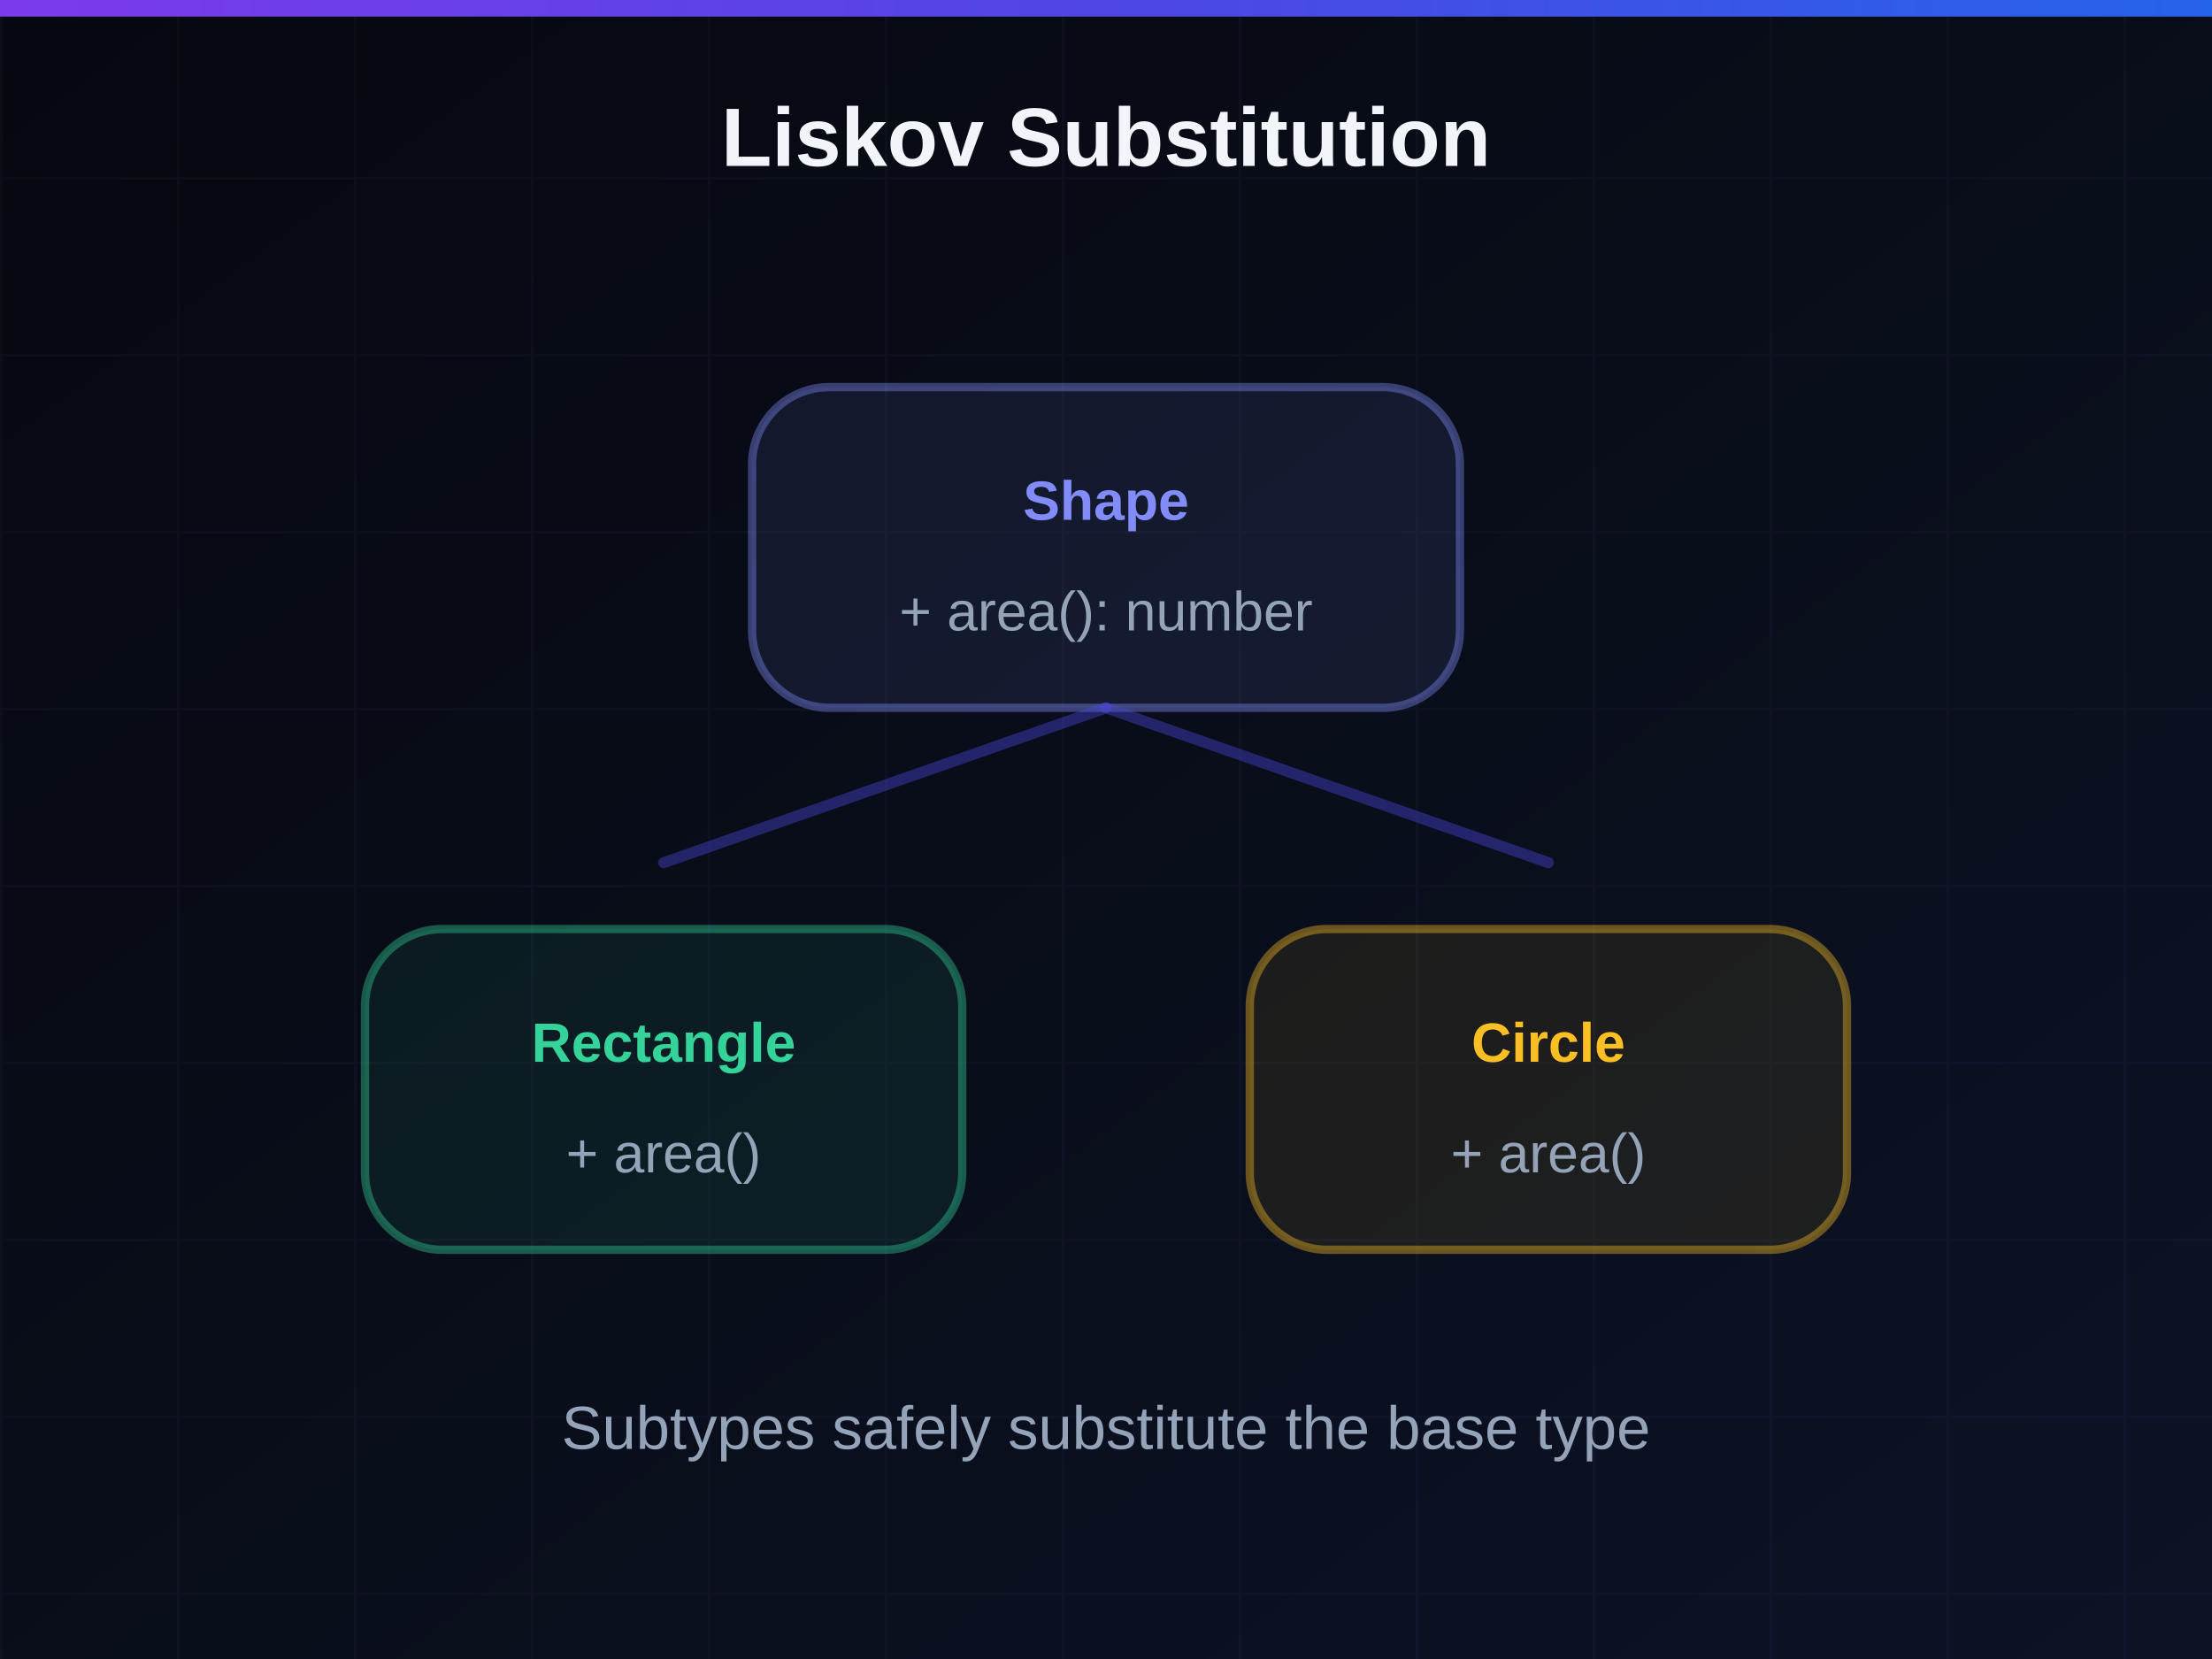
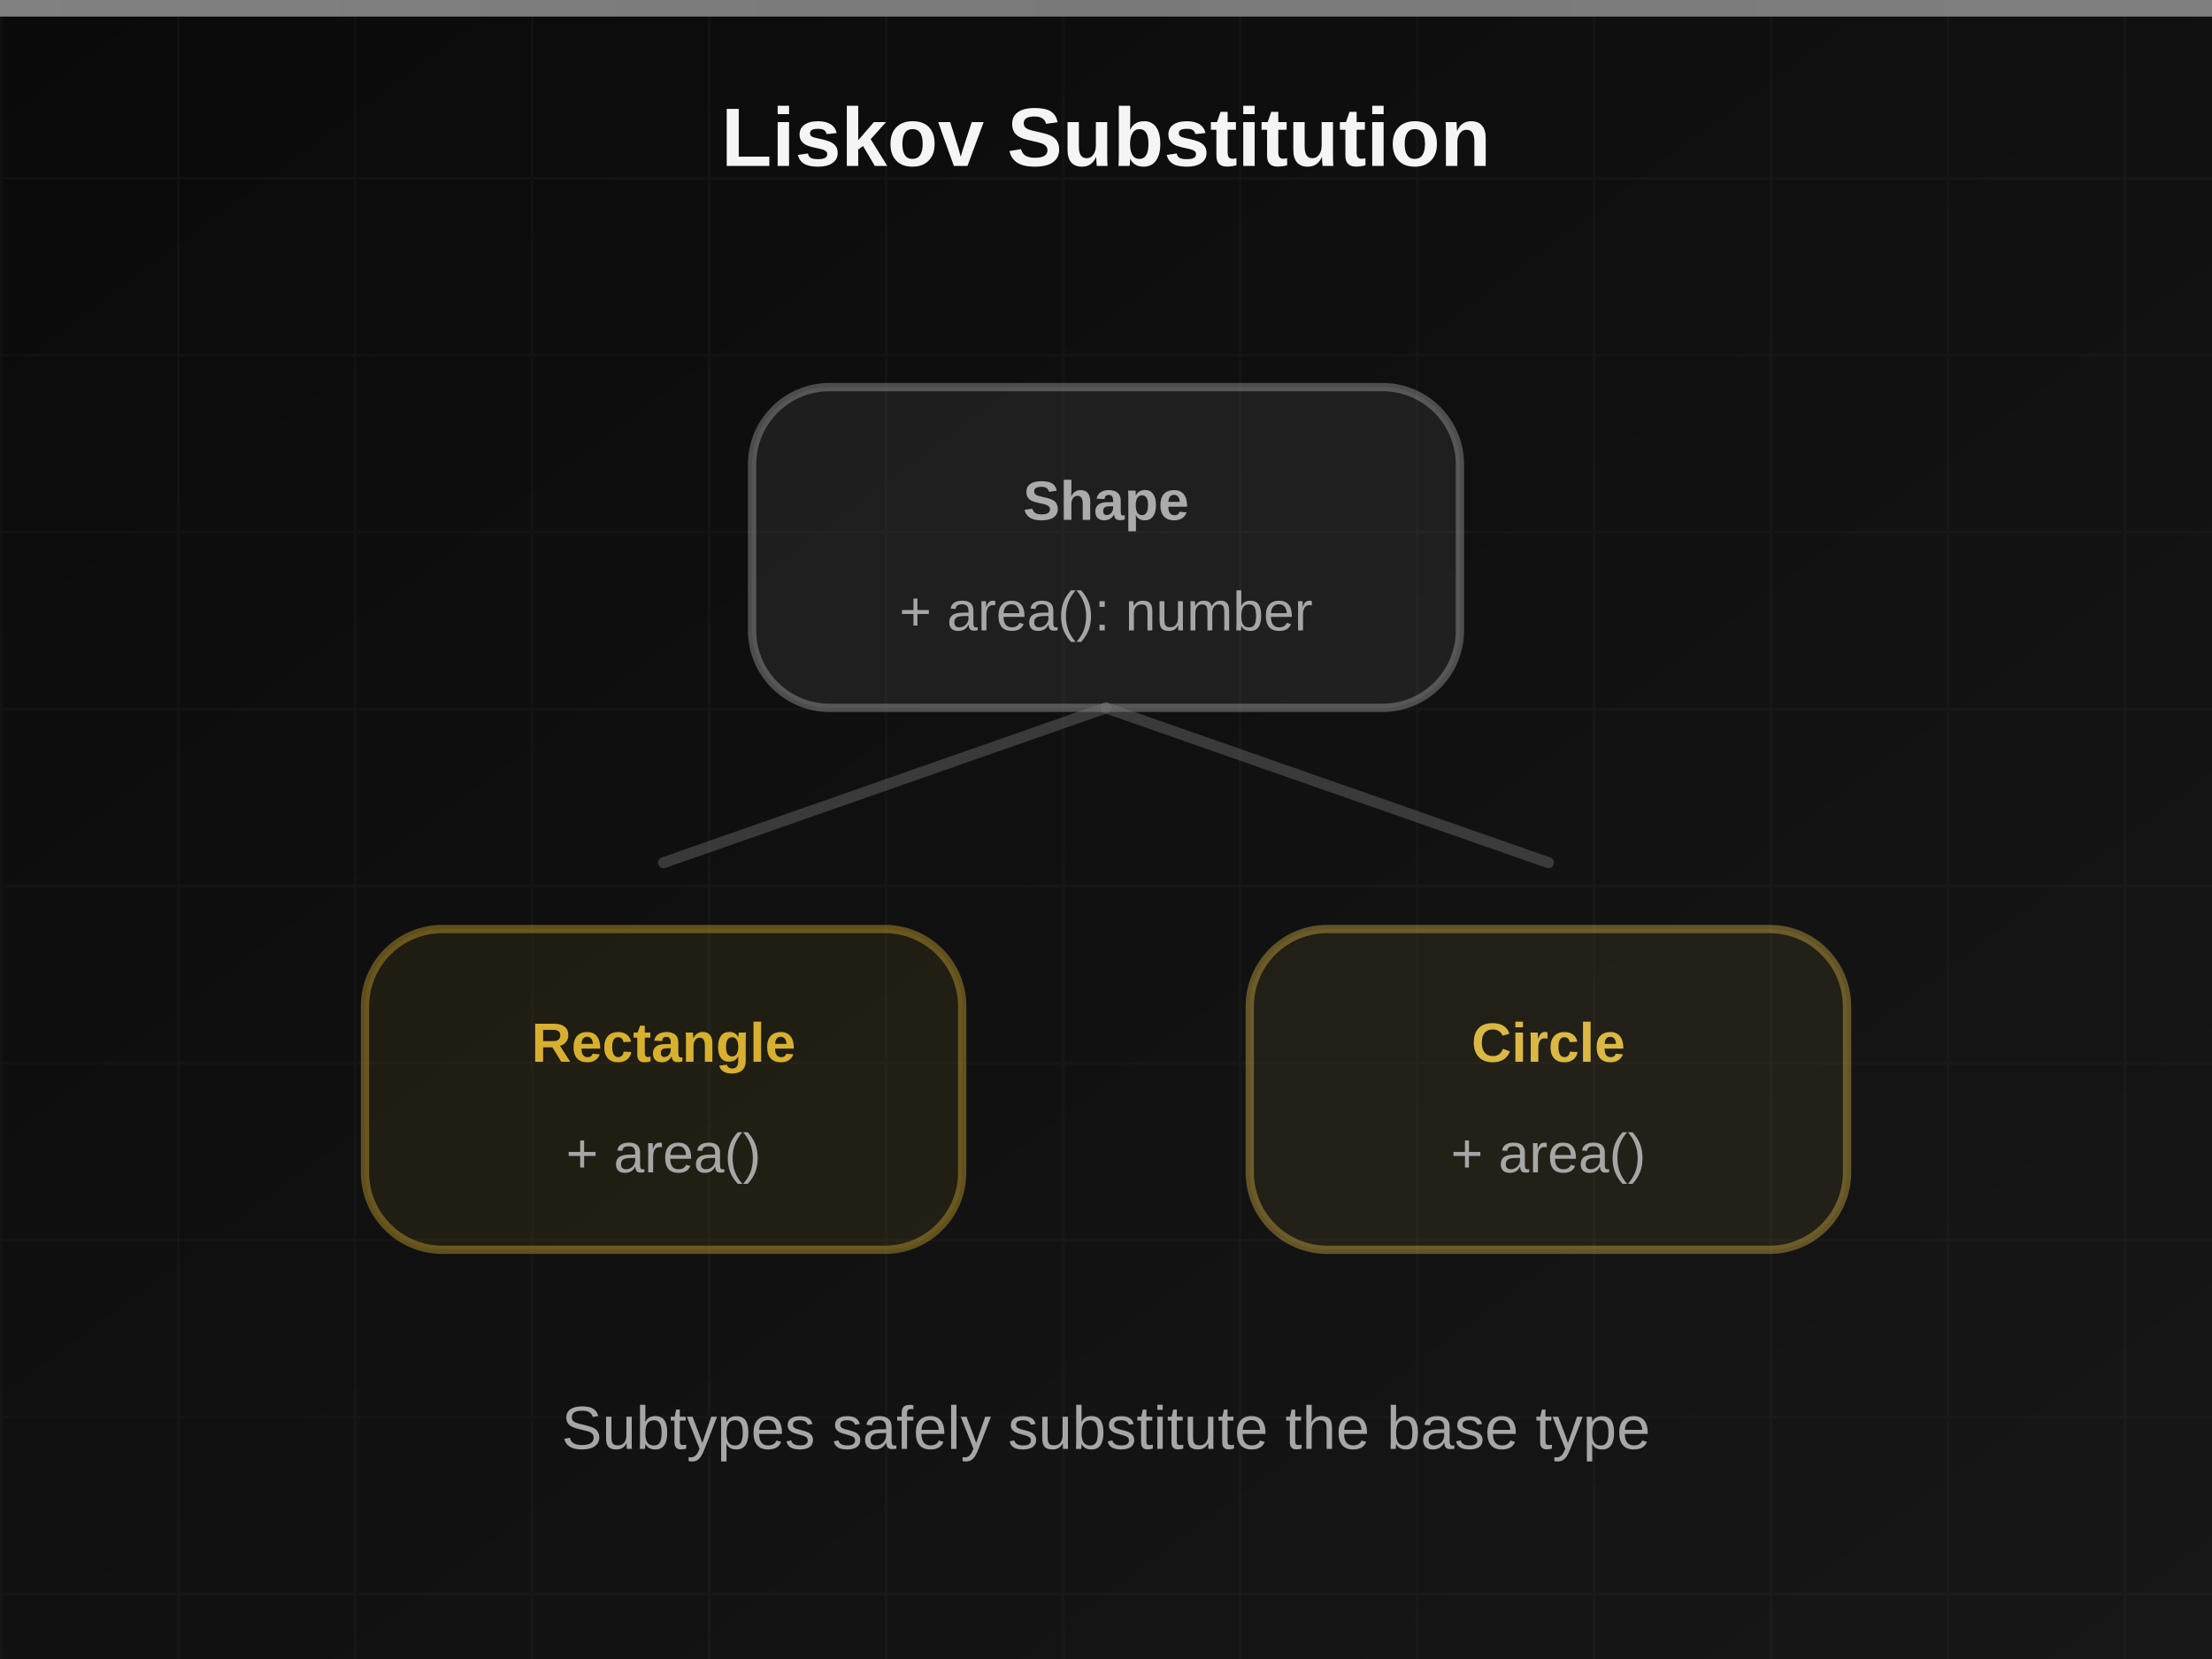
<svg xmlns="http://www.w3.org/2000/svg" width="400" height="300" viewBox="0 0 400 300" fill="none" role="img">
  <defs>
    <linearGradient id="bgLsp" x1="0" y1="0" x2="1" y2="1">
-       <stop offset="0" stop-color="#06080f" />
-       <stop offset="1" stop-color="#0c1325" />
+       <stop offset="0" stop-color="#0a0a0a" />
+       <stop offset="1" stop-color="#171717" />
    </linearGradient>
    <pattern id="gridLsp" width="32" height="32" patternUnits="userSpaceOnUse">
-       <path d="M32 0H0V32" stroke="#818cf8" stroke-opacity="0.04" stroke-width="1" />
+       <path d="M32 0H0V32" stroke="#ababab" stroke-opacity="0.04" stroke-width="1" />
    </pattern>
    <linearGradient id="accentLsp" x1="0" y1="0" x2="1" y2="0">
-       <stop offset="0" stop-color="#7c3aed" />
-       <stop offset="0.5" stop-color="#4f46e5" />
-       <stop offset="1" stop-color="#2563eb" />
+       <stop offset="0" stop-color="#818181" />
+       <stop offset="0.5" stop-color="#797979" />
+       <stop offset="1" stop-color="#7f7f7f" />
    </linearGradient>
  </defs>
  <rect width="400" height="300" fill="url(#bgLsp)" />
  <rect width="400" height="300" fill="url(#gridLsp)" />
  <rect width="400" height="3" fill="url(#accentLsp)" />
-   <text x="200" y="30" text-anchor="middle" font-family="'Segoe UI',Arial" font-size="15" font-weight="700" fill="#f1f5f9">Liskov Substitution</text>
+   <text x="200" y="30" text-anchor="middle" font-family="'Segoe UI',Arial" font-size="15" font-weight="700" fill="#f5f5f5">Liskov Substitution</text>
  <g font-family="'Segoe UI',Arial" font-size="10" font-weight="500" text-anchor="middle">
    <g transform="translate(200 100)">
-       <rect x="-64" y="-30" width="128" height="58" rx="14" fill="#818cf8" fill-opacity="0.1" stroke="#818cf8" stroke-opacity="0.4" stroke-width="1.5" />
-       <text y="-6" fill="#818cf8" font-weight="700">Shape</text>
-       <text y="14" fill="#94a3b8">+ area(): number</text>
+       <rect x="-64" y="-30" width="128" height="58" rx="14" fill="#ababab" fill-opacity="0.1" stroke="#ababab" stroke-opacity="0.4" stroke-width="1.5" />
+       <text y="-6" fill="#ababab" font-weight="700">Shape</text>
+       <text y="14" fill="#a6a6a6">+ area(): number</text>
    </g>
-     <path d="M200 128L120 156" stroke="#4f46e5" stroke-opacity="0.4" stroke-width="2" stroke-linecap="round" />
-     <path d="M200 128L280 156" stroke="#4f46e5" stroke-opacity="0.4" stroke-width="2" stroke-linecap="round" />
+     <path d="M200 128L120 156" stroke="#797979" stroke-opacity="0.4" stroke-width="2" stroke-linecap="round" />
+     <path d="M200 128L280 156" stroke="#797979" stroke-opacity="0.4" stroke-width="2" stroke-linecap="round" />
    <g transform="translate(120 198)">
-       <rect x="-54" y="-30" width="108" height="58" rx="14" fill="#34d399" fill-opacity="0.08" stroke="#34d399" stroke-opacity="0.4" stroke-width="1.5" />
-       <text y="-6" fill="#34d399" font-weight="700">Rectangle</text>
-       <text y="14" fill="#94a3b8">+ area()</text>
+       <rect x="-54" y="-30" width="108" height="58" rx="14" fill="#d7b030" fill-opacity="0.08" stroke="#d7b030" stroke-opacity="0.4" stroke-width="1.5" />
+       <text y="-6" fill="#d7b030" font-weight="700">Rectangle</text>
+       <text y="14" fill="#a6a6a6">+ area()</text>
    </g>
    <g transform="translate(280 198)">
-       <rect x="-54" y="-30" width="108" height="58" rx="14" fill="#fbbf24" fill-opacity="0.08" stroke="#fbbf24" stroke-opacity="0.4" stroke-width="1.5" />
-       <text y="-6" fill="#fbbf24" font-weight="700">Circle</text>
-       <text y="14" fill="#94a3b8">+ area()</text>
+       <rect x="-54" y="-30" width="108" height="58" rx="14" fill="#dbb844" fill-opacity="0.08" stroke="#dbb844" stroke-opacity="0.4" stroke-width="1.5" />
+       <text y="-6" fill="#dbb844" font-weight="700">Circle</text>
+       <text y="14" fill="#a6a6a6">+ area()</text>
    </g>
  </g>
-   <text x="200" y="262" text-anchor="middle" font-family="'Segoe UI',Arial" font-size="11" fill="#94a3b8">Subtypes safely substitute the base type</text>
+   <text x="200" y="262" text-anchor="middle" font-family="'Segoe UI',Arial" font-size="11" fill="#a6a6a6">Subtypes safely substitute the base type</text>
</svg>
